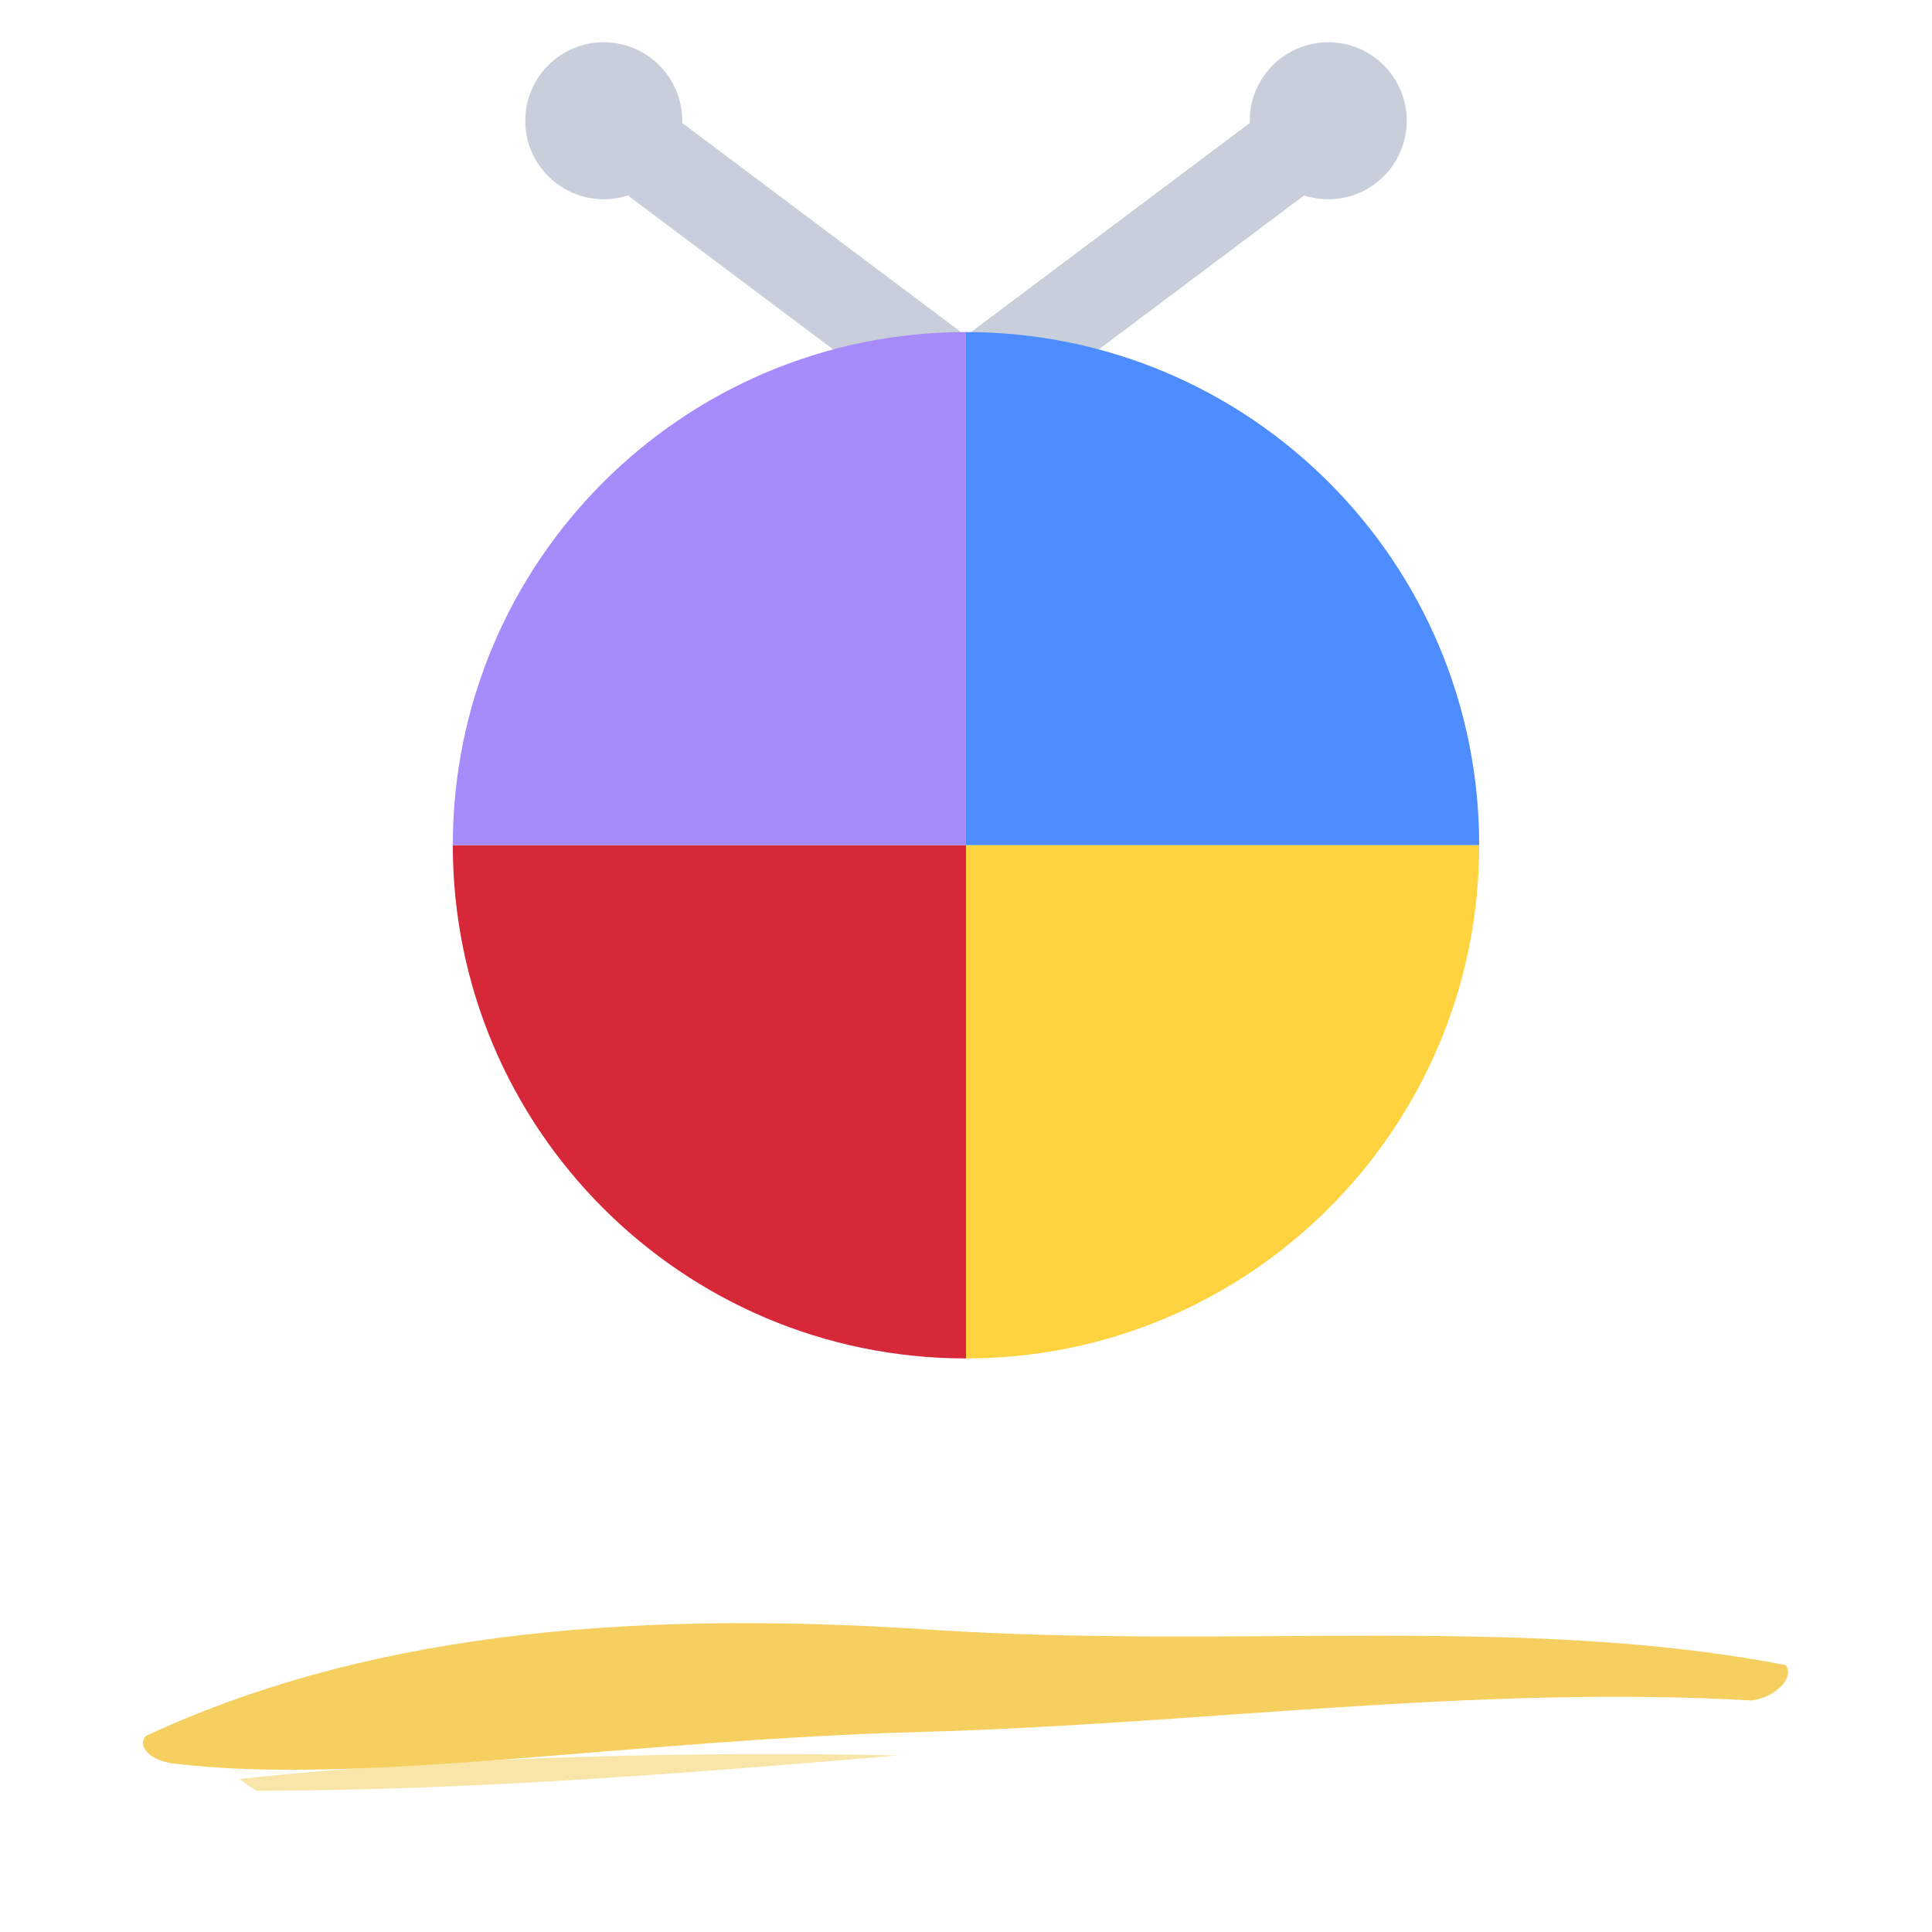
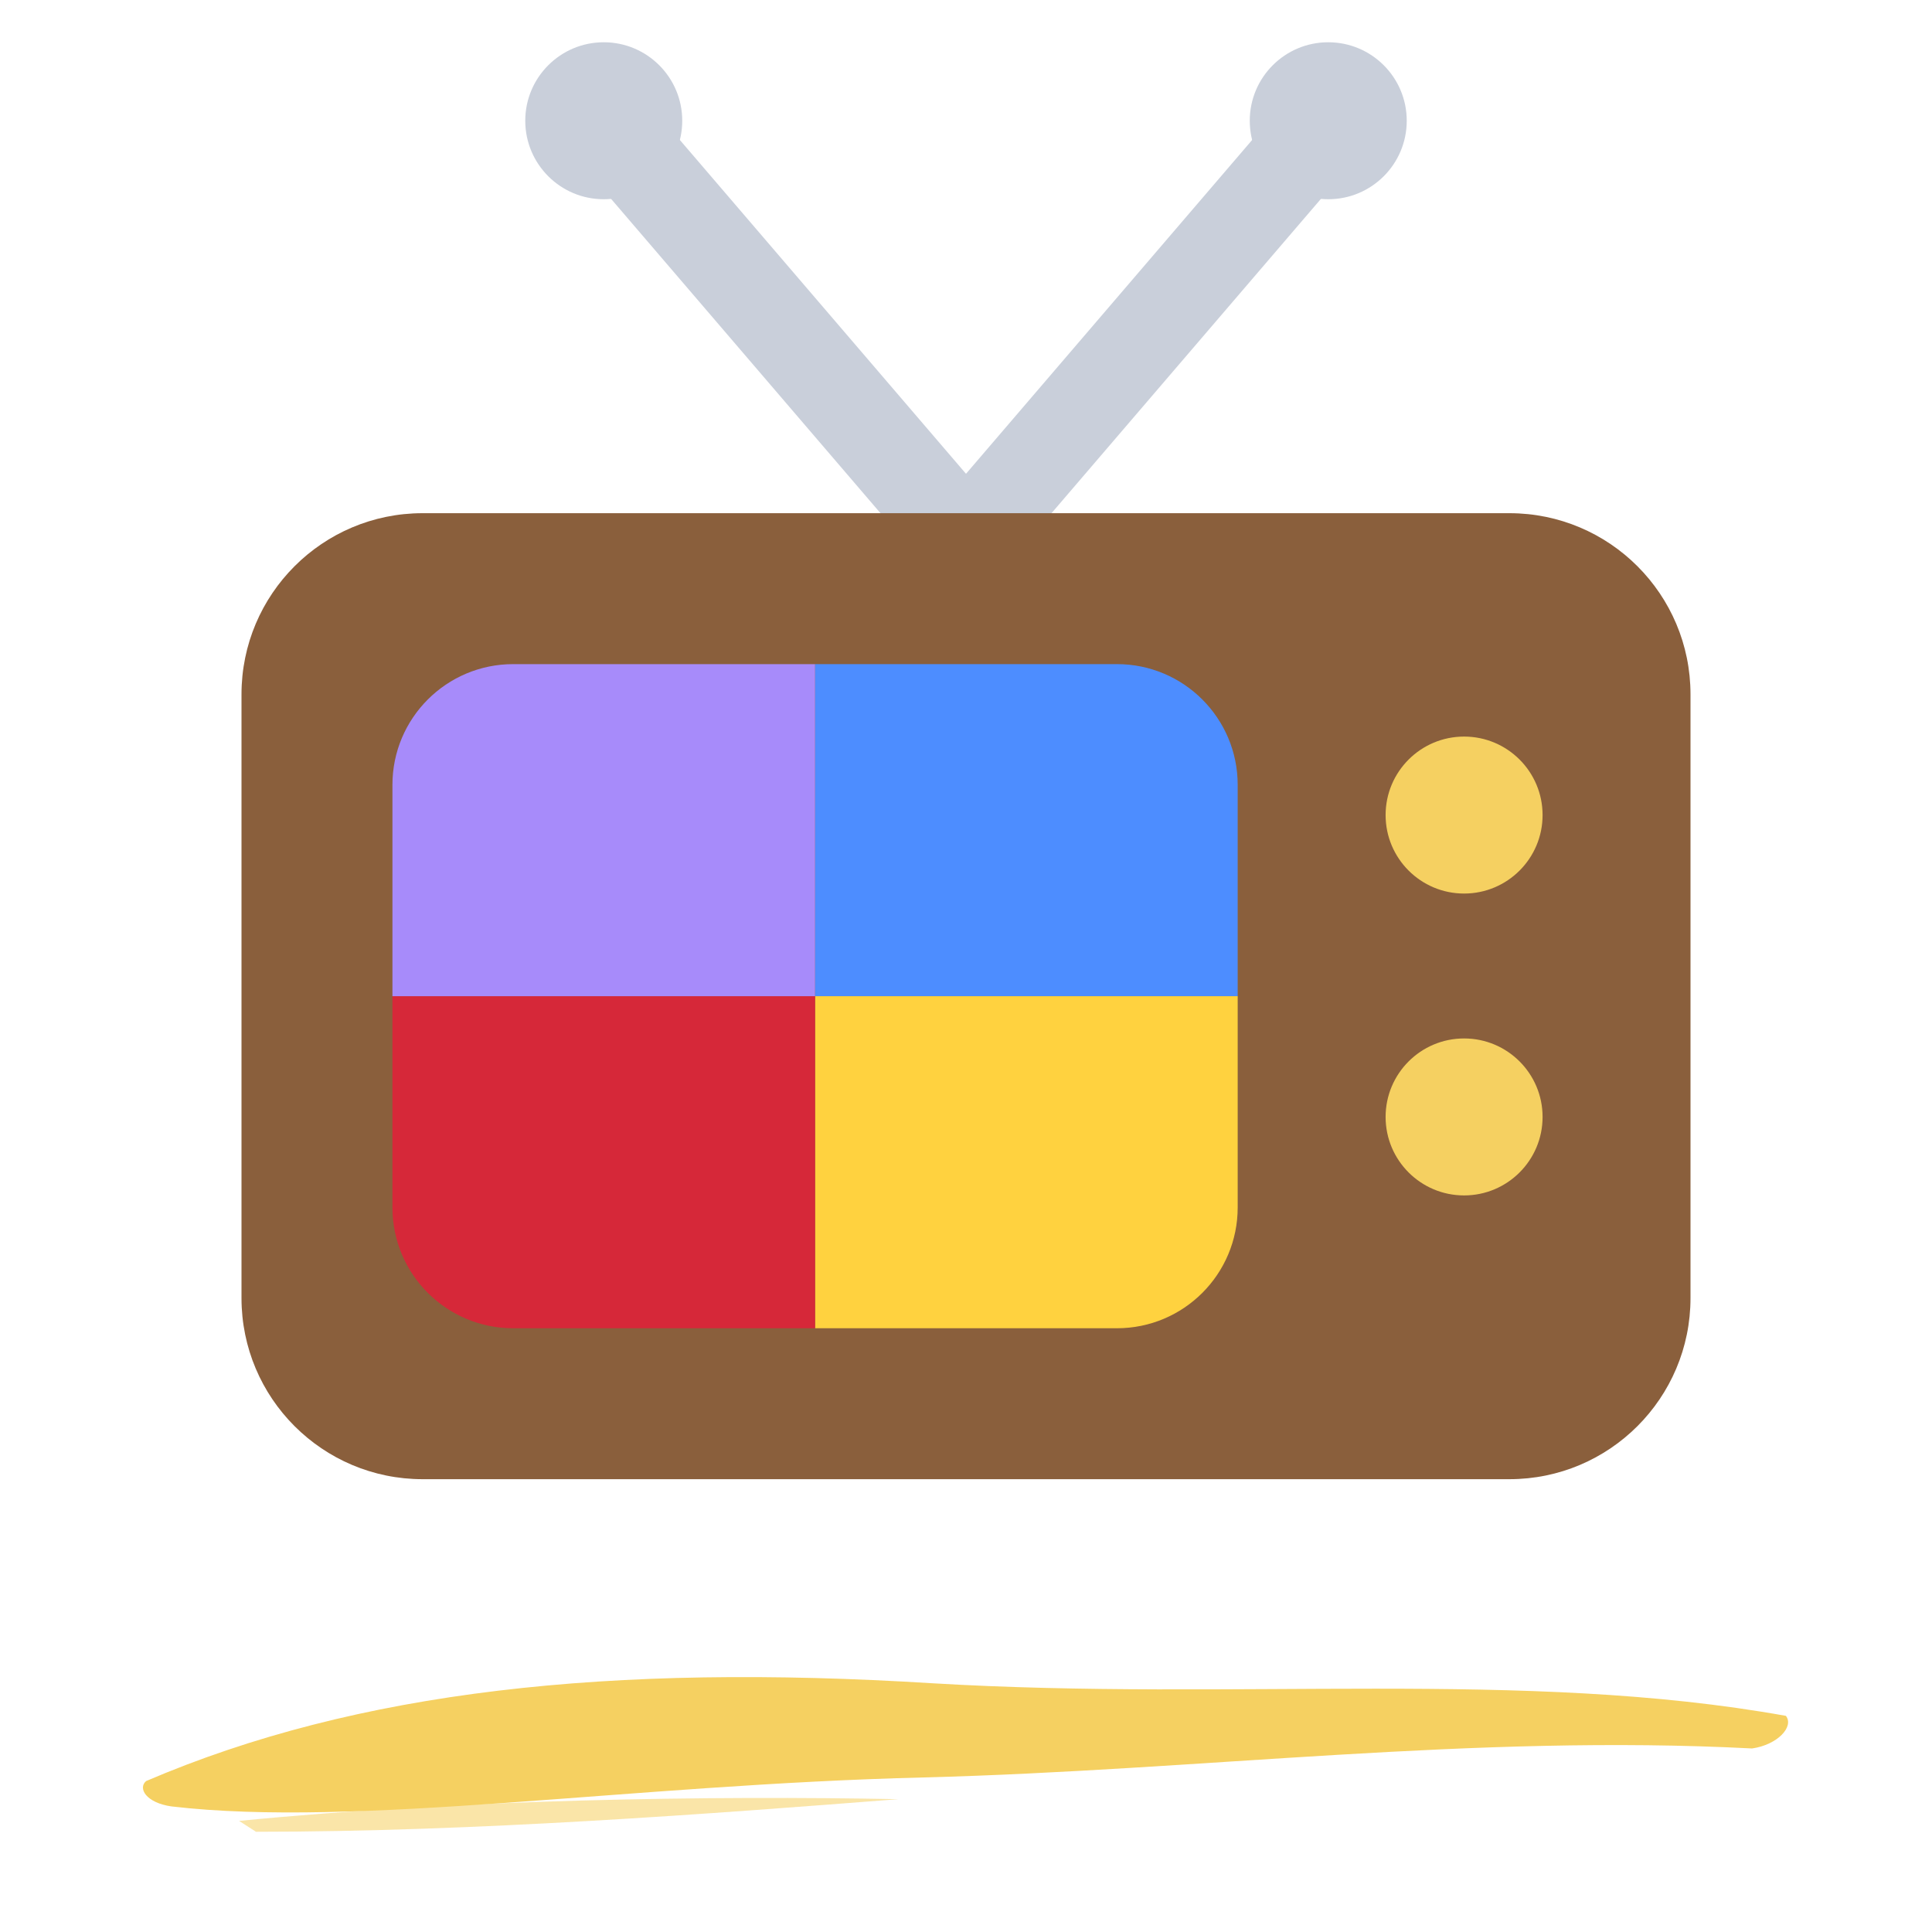
<svg xmlns="http://www.w3.org/2000/svg" viewBox="0 0 64 64">
-   <line x1="32" y1="13" x2="20" y2="4" stroke="#c9cfda" stroke-width="3" stroke-linecap="round" />
-   <line x1="32" y1="13" x2="44" y2="4" stroke="#c9cfda" stroke-width="3" stroke-linecap="round" />
+   <defs>
+     <clipPath id="scr">
+       <rect x="13" y="22" width="28" height="22" rx="4" />
+     </clipPath>
+   </defs>
+   <line x1="32" y1="18" x2="20" y2="4" stroke="#c9cfda" stroke-width="3" stroke-linecap="round" />
+   <line x1="32" y1="18" x2="44" y2="4" stroke="#c9cfda" stroke-width="3" stroke-linecap="round" />
  <circle cx="20" cy="4" r="2.6" fill="#c9cfda" />
  <circle cx="44" cy="4" r="2.6" fill="#c9cfda" />
-   <path d="M32 28 L32 11 A17 17 0 0 1 49 28 Z" fill="#4d8dff" />
-   <path d="M32 28 L49 28 A17 17 0 0 1 32 45 Z" fill="#ffd23f" />
-   <path d="M32 28 L32 45 A17 17 0 0 1 15 28 Z" fill="#d62839" />
-   <path d="M32 28 L15 28 A17 17 0 0 1 32 11 Z" fill="#a78bfa" />
-   <g transform="translate(4,51) scale(0.28,0.65)">
+   <rect x="8" y="17" width="48" height="32" rx="6" fill="#8a5f3c" />
+   <g clip-path="url(#scr)">
+     <rect x="27" y="22" width="14" height="11" fill="#4d8dff" />
+     <rect x="27" y="33" width="14" height="11" fill="#ffd23f" />
+     <rect x="13" y="33" width="14" height="11" fill="#d62839" />
+     <rect x="13" y="22" width="14" height="11" fill="#a78bfa" />
+   </g>
+   <circle cx="48.5" cy="27" r="2.6" fill="#f5d061" />
+   <circle cx="48.5" cy="37" r="2.6" fill="#f5d061" />
+   <g transform="translate(4,53) scale(0.28,0.6)">
    <path d="M3 10 C28 5 58 3.5 96 4.6 C132 5.6 166 3.8 197 6.4 C198 7 196 8 193 8.2 C160 7.4 128 9.4 95 9.8 C60 10.2 28 12.6 6 11.4 C3 11.2 2 10.4 3 10 Z" fill="#f5d061" />
    <path d="M14 12.2 C40 11 70 10.8 92 11 C70 11.8 42 12.8 16 12.8 Z" fill="#f5d061" opacity=".55" />
  </g>
</svg>
